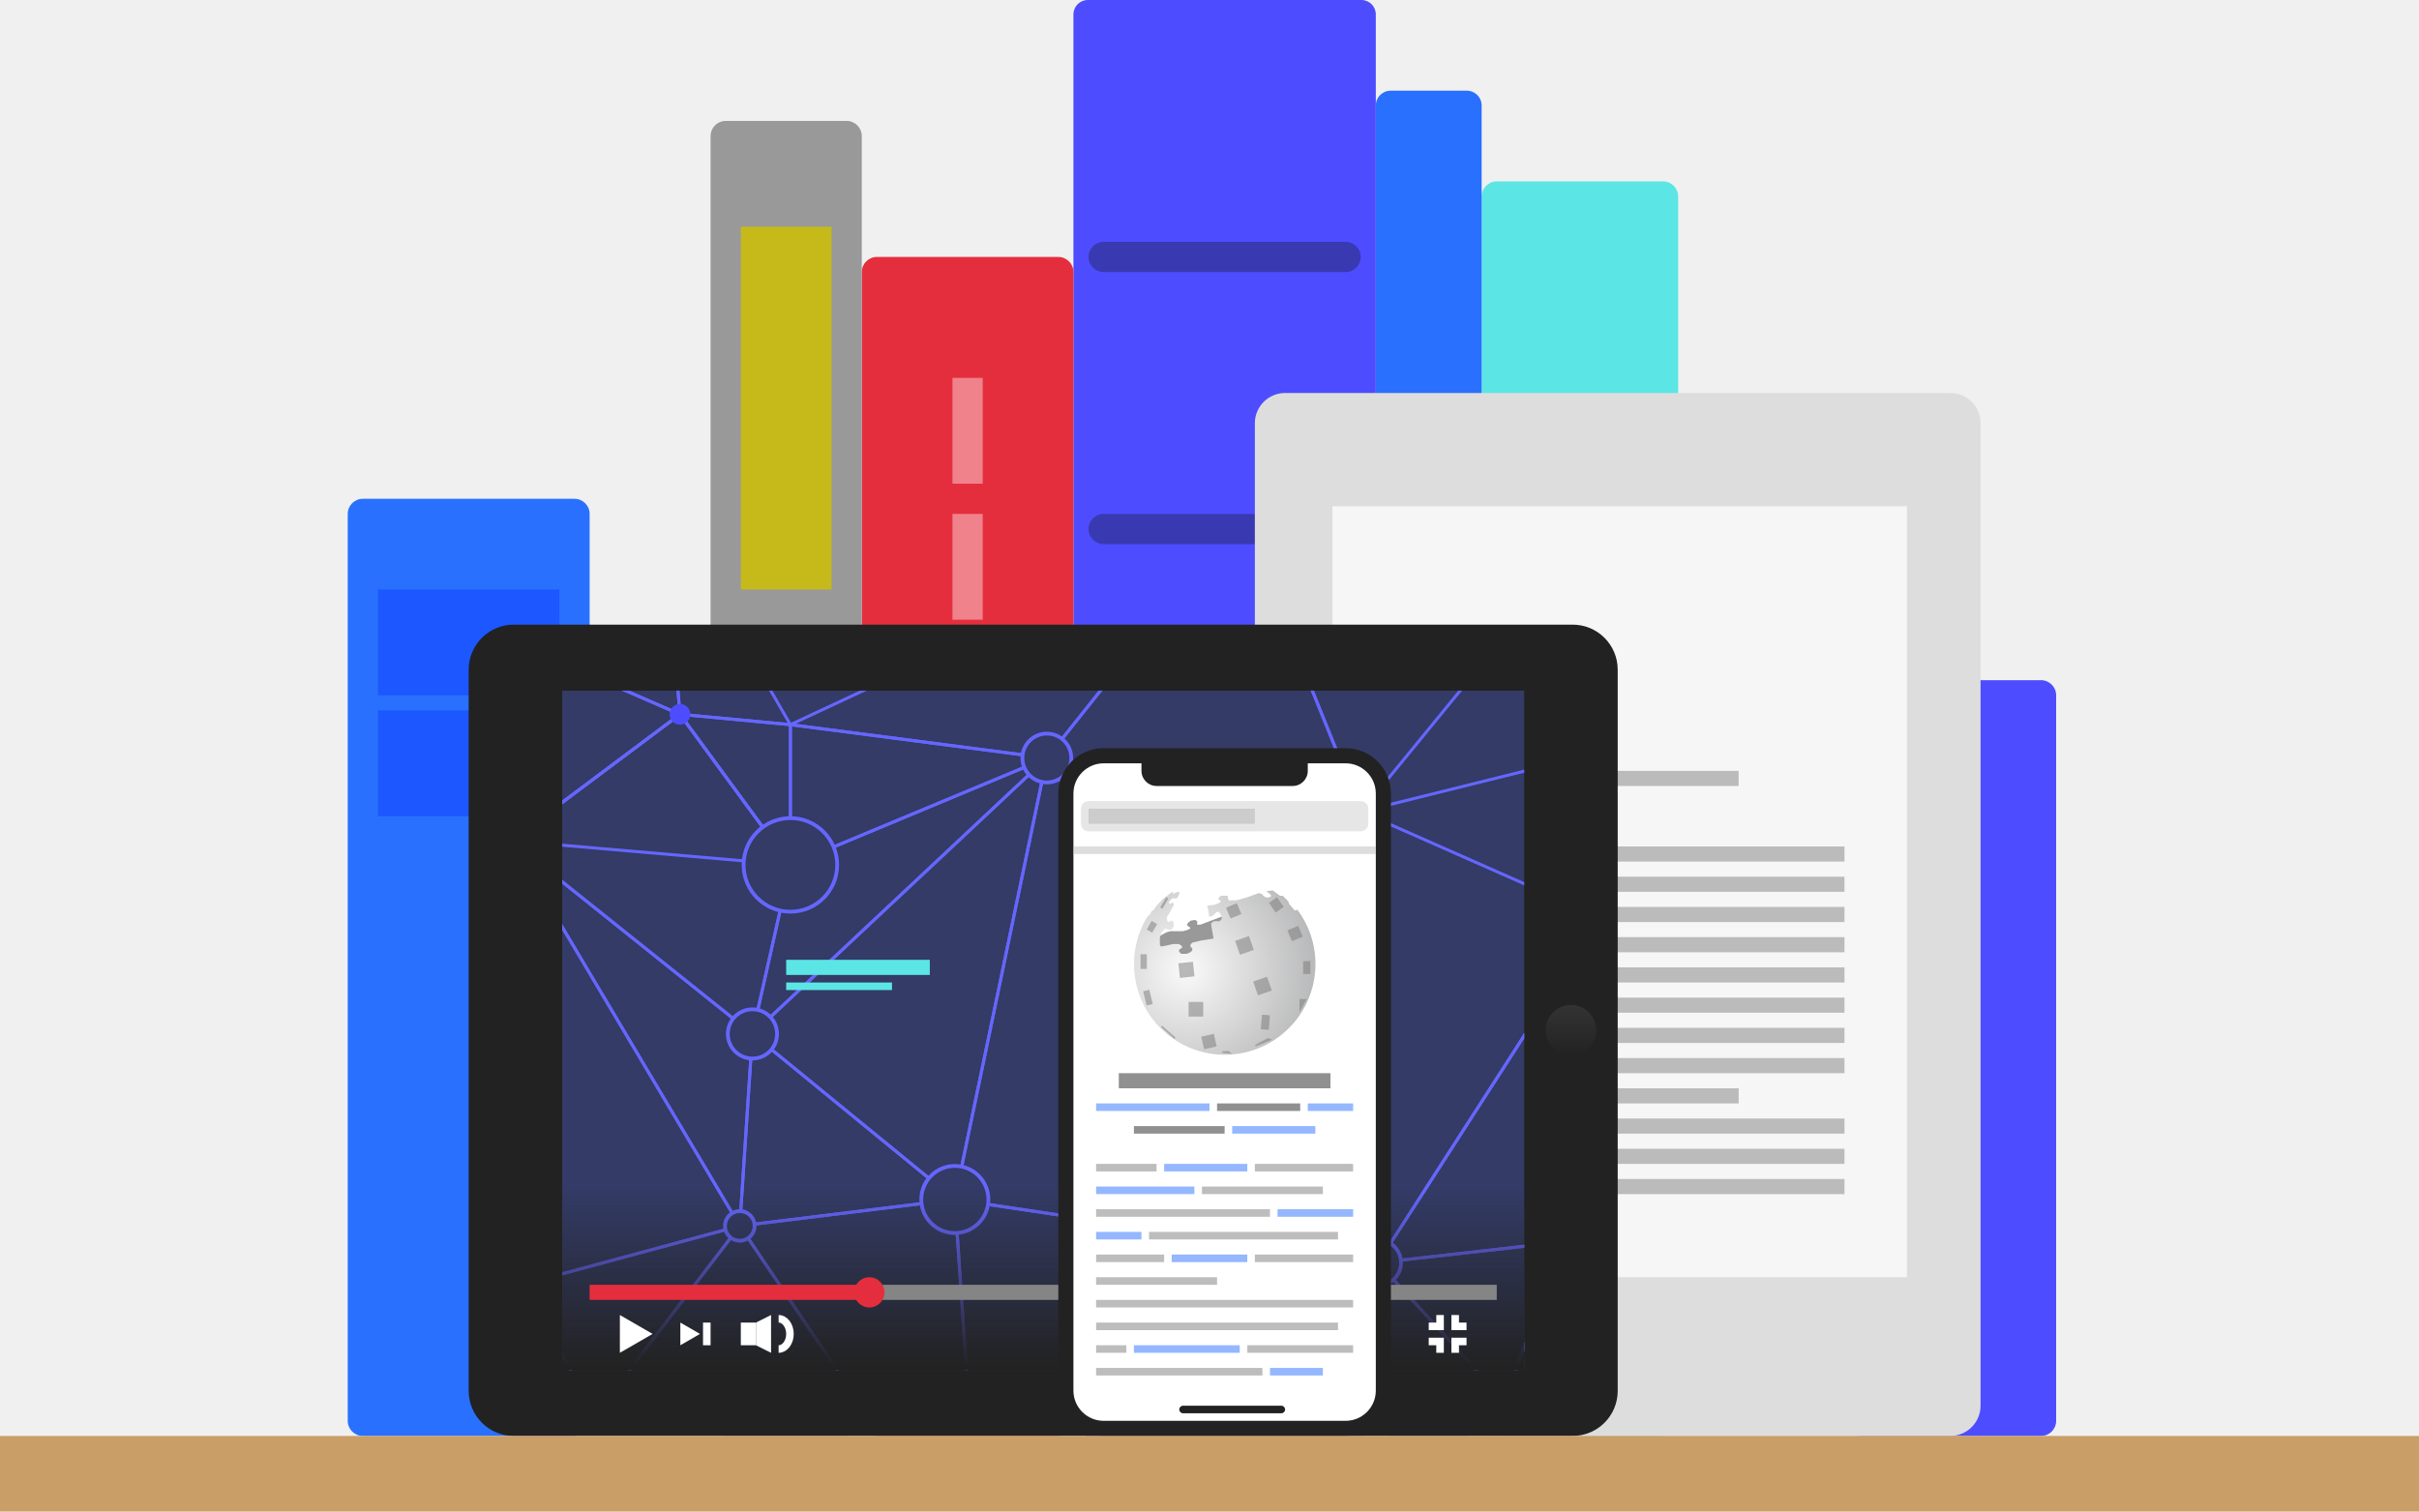
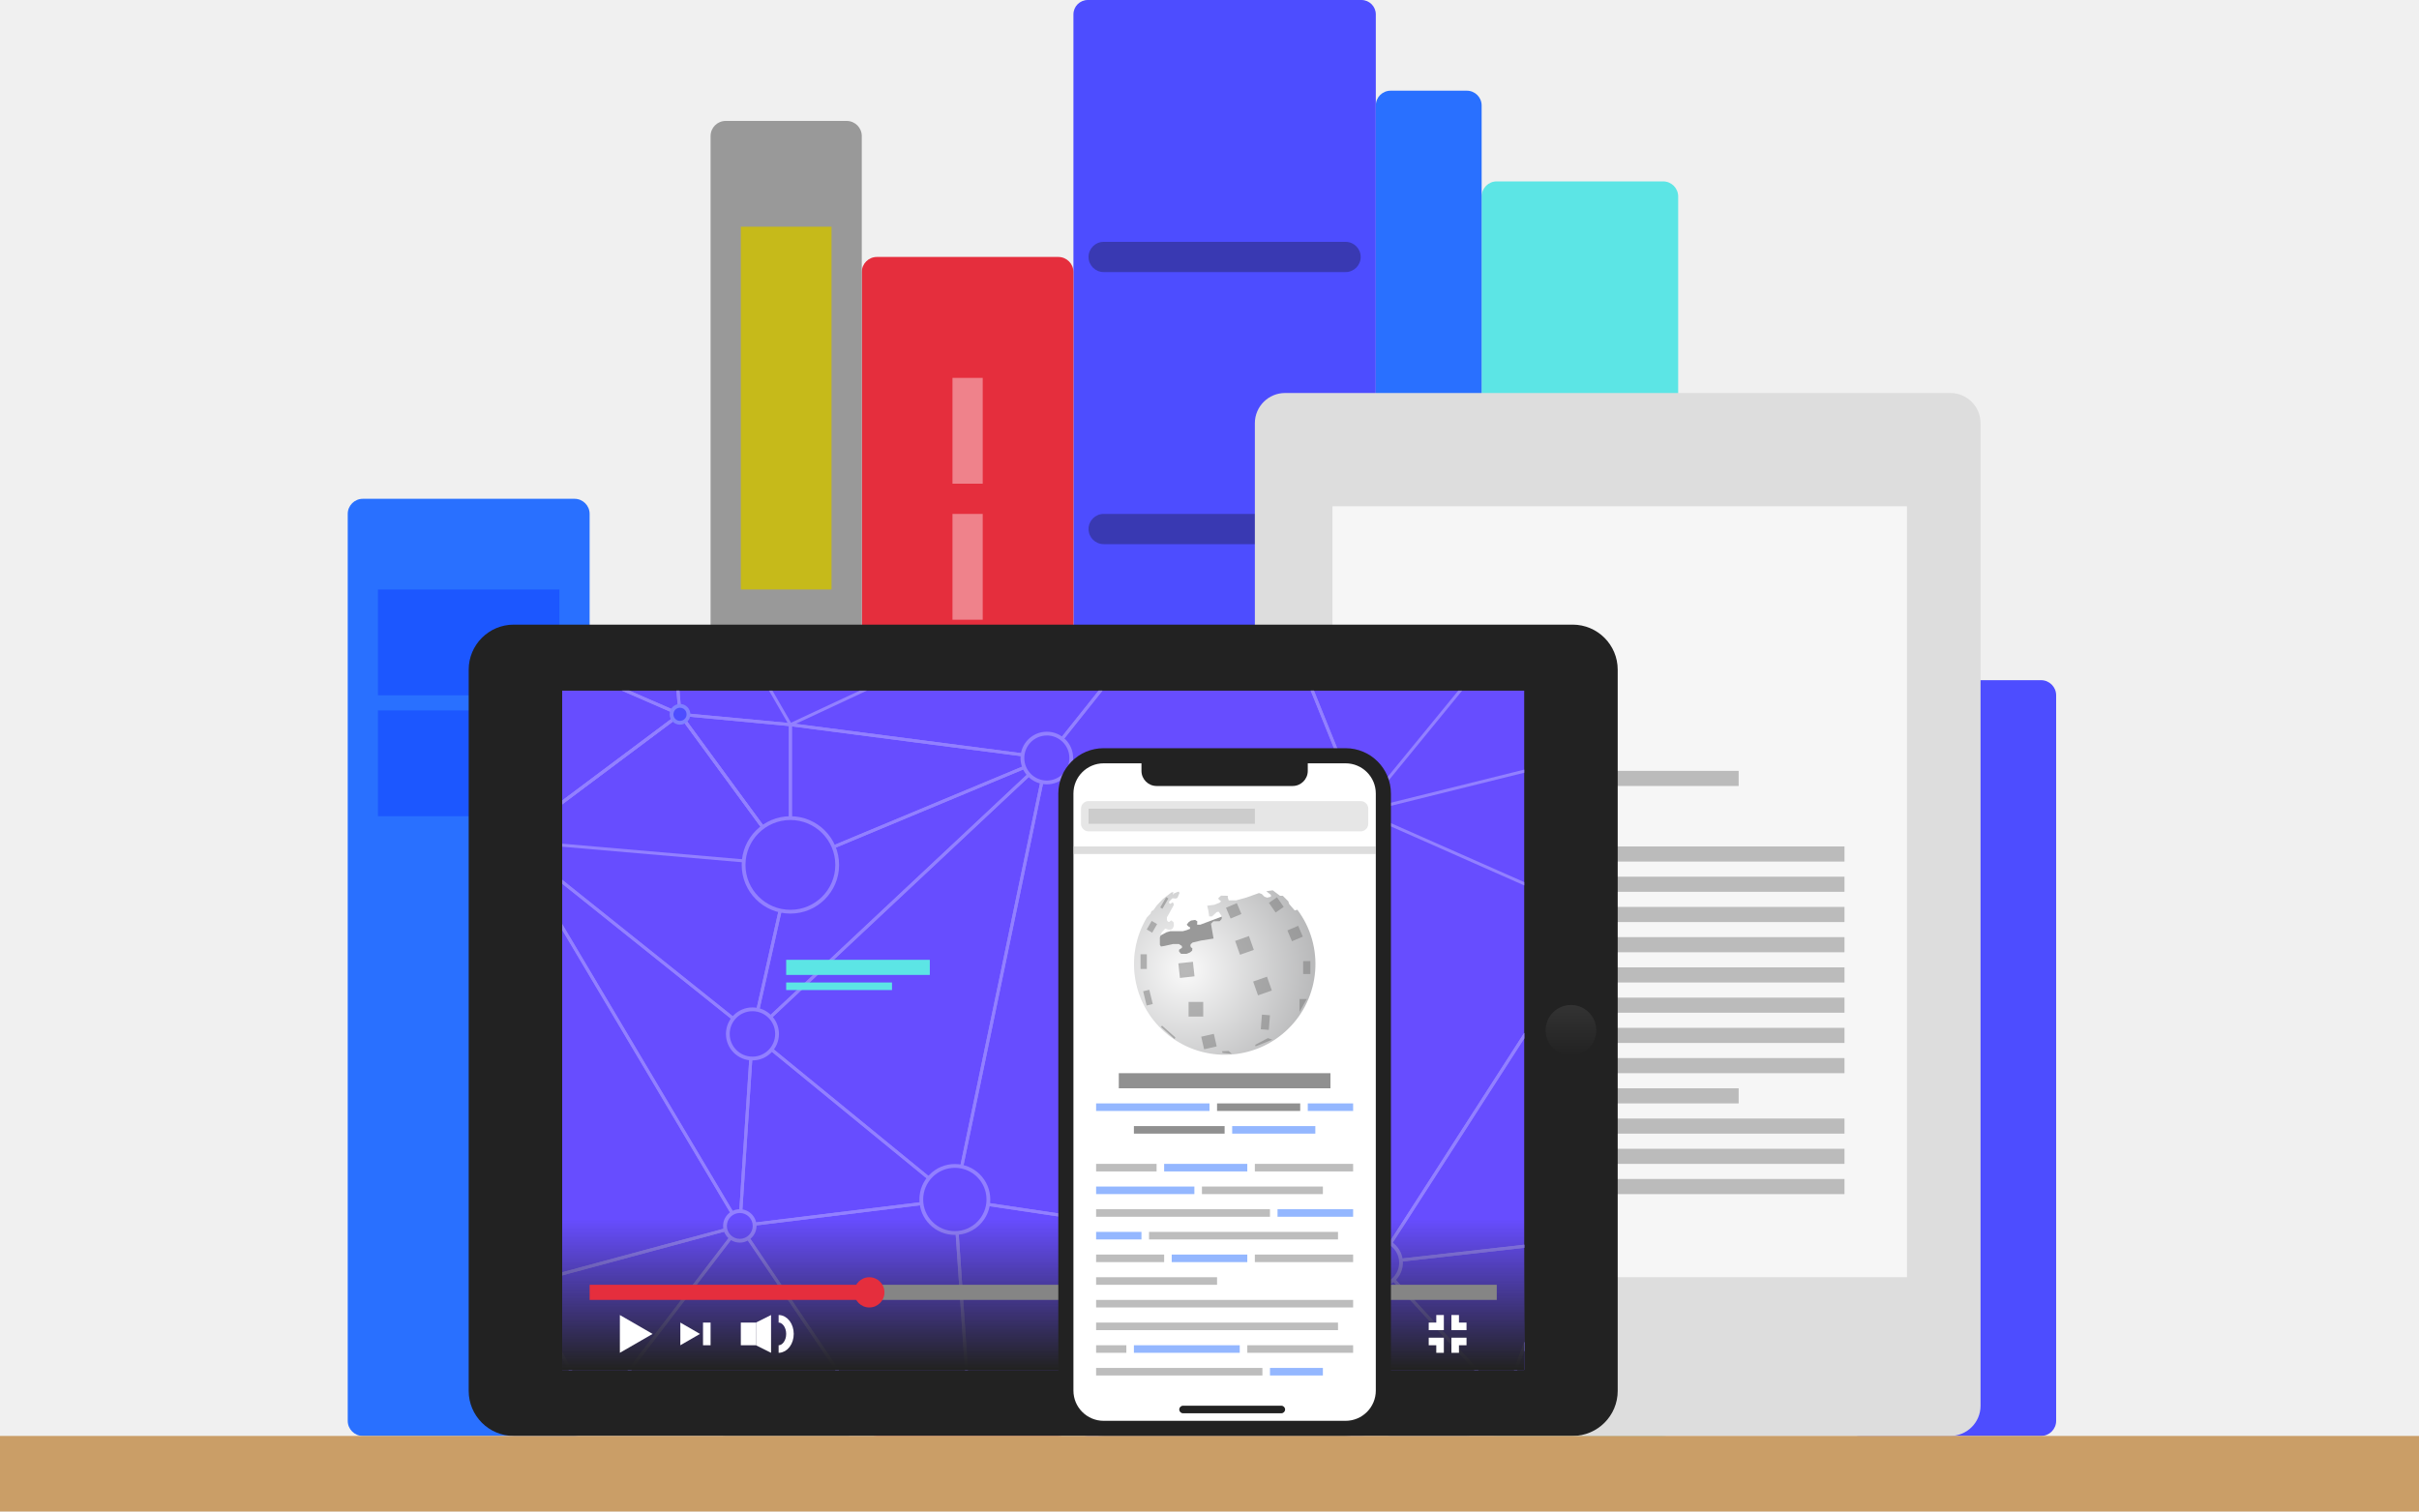
<svg xmlns="http://www.w3.org/2000/svg" width="320" height="200" viewBox="0 0 320 200">
  <defs>
    <linearGradient id="Unbenannter_Verlauf_17" data-name="Unbenannter Verlauf 17" x1="207.815" y1="133.039" x2="207.815" y2="139.7" gradientUnits="userSpaceOnUse">
      <stop offset="0" stop-color="#333" />
      <stop offset="1" stop-color="#222" />
    </linearGradient>
    <clipPath id="clip-path">
-       <rect x="74.369" y="91.386" width="127.261" height="89.878" fill="#333b66" />
+       <rect x="74.369" y="91.386" width="127.261" height="89.878" fill="#674dff" />
    </clipPath>
-     <linearGradient id="Unbenannter_Verlauf_85" data-name="Unbenannter Verlauf 85" x1="138" y1="181.049" x2="138" y2="157.325" gradientUnits="userSpaceOnUse">
+     <linearGradient id="Unbenannter_Verlauf_85" data-name="Unbenannter Verlauf 85" x1="138" y1="181.085" x2="138" y2="161.315" gradientUnits="userSpaceOnUse">
      <stop offset="0" stop-color="#222" />
      <stop offset="1" stop-color="#222" stop-opacity="0" />
    </linearGradient>
    <radialGradient id="Unbenannter_Verlauf_40" data-name="Unbenannter Verlauf 40" cx="156.875" cy="128.307" r="31.309" gradientUnits="userSpaceOnUse">
      <stop offset="0" stop-color="#fafafa" />
      <stop offset="1" stop-color="#838486" />
    </radialGradient>
  </defs>
  <g style="isolation: isolate">
    <g>
      <g>
        <g>
          <rect x="46" y="66" width="32" height="124" rx="2" ry="2" fill="#2970ff" />
          <rect x="50" y="78" width="24" height="14" fill="#2970ff" opacity="0.4" style="mix-blend-mode: multiply" />
          <rect x="50" y="94" width="24" height="14" fill="#2970ff" opacity="0.4" style="mix-blend-mode: multiply" />
          <rect x="142" width="40" height="190" rx="1.902" ry="1.902" fill="#4d4dff" />
          <rect x="144" y="32" width="36" height="4" rx="2" ry="2" fill="#3939b2" />
          <rect x="144" y="68" width="36" height="4" rx="2" ry="2" fill="#3939b2" />
          <rect x="114" y="34" width="28" height="156" rx="2" ry="2" fill="#e52e3d" />
          <rect x="244" y="90" width="28" height="100" rx="2" ry="2" fill="#4d4dff" />
          <rect x="196" y="24" width="26" height="166" rx="2" ry="2" fill="#5ce5e5" />
          <rect x="182" y="12" width="14" height="178" rx="1.957" ry="1.957" fill="#2970ff" />
          <rect x="94" y="16" width="20" height="174" rx="2" ry="2" fill="#999" />
          <rect x="98" y="30" width="12" height="48" fill="#c6ba1a" />
          <rect x="126" y="50" width="4" height="14" fill="#fff" opacity="0.4" />
          <rect x="126" y="68" width="4" height="14" fill="#fff" opacity="0.4" />
          <g>
            <g>
              <rect x="166" y="52" width="96" height="138" rx="4" ry="4" fill="#ddd" />
              <rect x="176.268" y="66.995" width="76" height="102" fill="#f6f6f6" />
            </g>
            <rect x="184" y="160" width="24" height="2" fill="#bbb" />
            <rect x="184" y="156" width="60" height="2" fill="#bbb" />
            <rect x="184" y="152" width="60" height="2" fill="#bbb" />
            <rect x="184" y="148" width="60" height="2" fill="#bbb" />
            <rect x="184" y="144" width="46" height="2" fill="#bbb" />
            <rect x="184" y="140" width="60" height="2" fill="#bbb" />
            <rect x="184" y="136" width="60" height="2" fill="#bbb" />
            <rect x="184" y="132" width="60" height="2" fill="#bbb" />
            <rect x="184" y="128" width="60" height="2" fill="#bbb" />
            <rect x="184" y="124" width="60" height="2" fill="#bbb" />
            <rect x="184" y="120" width="60" height="2" fill="#bbb" />
            <rect x="184" y="116" width="60" height="2" fill="#bbb" />
            <rect x="184" y="112" width="60" height="2" fill="#bbb" />
            <rect x="198" y="102" width="32" height="2" fill="#bbb" />
          </g>
          <g>
            <rect x="62" y="82.65" width="152" height="107.35" rx="5.964" ry="5.964" fill="#222" />
            <path d="M211.164,136.325a3.349,3.349,0,1,1-3.349-3.349A3.348,3.348,0,0,1,211.164,136.325Z" fill="url(#Unbenannter_Verlauf_17)" />
            <g>
-               <rect x="74.369" y="91.386" width="127.261" height="89.878" fill="#333b66" />
+               <rect x="74.369" y="91.386" width="127.261" height="89.878" fill="#674dff" />
              <g clip-path="url(#clip-path)">
                <g>
                  <g>
-                     <polygon points="138.481 100.296 99.538 136.806 126.312 158.711 138.481 100.296" fill="none" stroke="#66f" stroke-linejoin="round" stroke-width="0.4" />
-                     <polygon points="138.481 100.296 104.558 95.885 104.558 114.444 138.481 100.296" fill="none" stroke="#66f" stroke-linejoin="round" stroke-width="0.4" />
-                     <polygon points="104.558 114.444 99.538 136.806 138.481 100.296 104.558 114.444" fill="none" stroke="#66f" stroke-linejoin="round" stroke-width="0.4" />
-                     <polygon points="72 86.699 67.592 111.249 89.954 94.516 72 86.699" fill="none" stroke="#66f" stroke-linejoin="round" stroke-width="0.4" />
-                     <polygon points="69.113 169.968 78.773 187.158 97.865 162.21 69.113 169.968" fill="none" stroke="#66f" stroke-linejoin="round" stroke-width="0.4" />
-                     <polygon points="206.632 164.34 199.026 185.333 182.293 167.078 206.632 164.34" fill="none" stroke="#66f" stroke-linejoin="round" stroke-width="0.4" />
-                     <polyline points="67.592 111.249 50.25 95.885 72 86.699 87.52 66.373 89.954 94.516 72 86.699" fill="none" stroke="#66f" stroke-linejoin="round" stroke-width="0.4" />
-                     <polygon points="72 86.699 63.485 67.97 87.52 66.373 72 86.699" fill="none" stroke="#66f" stroke-linejoin="round" stroke-width="0.4" />
-                     <polygon points="104.558 95.885 89.954 94.516 104.558 114.444 104.558 95.885" fill="none" stroke="#66f" stroke-linejoin="round" stroke-width="0.4" />
-                     <polygon points="104.558 95.885 87.52 66.373 89.954 94.516 104.558 95.885" fill="none" stroke="#66f" stroke-linejoin="round" stroke-width="0.4" />
-                     <polygon points="104.558 95.885 164.19 68.046 138.481 100.296 104.558 95.885" fill="none" stroke="#66f" stroke-linejoin="round" stroke-width="0.4" />
-                     <polygon points="99.538 136.806 67.592 111.249 89.954 94.516 104.558 114.444 99.538 136.806" fill="none" stroke="#66f" stroke-linejoin="round" stroke-width="0.4" />
-                     <polygon points="67.592 111.249 104.558 114.444 89.954 94.516 67.592 111.249" fill="none" stroke="#66f" stroke-linejoin="round" stroke-width="0.4" />
-                     <polygon points="138.481 100.296 182.293 167.078 126.312 158.711 138.481 100.296" fill="none" stroke="#66f" stroke-linejoin="round" stroke-width="0.4" />
-                     <polygon points="97.865 162.21 99.538 136.806 126.312 158.711 97.865 162.21" fill="none" stroke="#66f" stroke-linejoin="round" stroke-width="0.4" />
-                     <polygon points="97.865 162.21 67.592 111.249 99.538 136.806 97.865 162.21" fill="none" stroke="#66f" stroke-linejoin="round" stroke-width="0.4" />
-                     <polygon points="69.113 169.968 67.592 111.249 97.865 162.21 69.113 169.968" fill="none" stroke="#66f" stroke-linejoin="round" stroke-width="0.4" />
-                     <polygon points="69.113 169.968 20.309 163.281 67.592 111.249 69.113 169.968" fill="none" stroke="#66f" stroke-linejoin="round" stroke-width="0.4" />
-                     <polygon points="69.113 169.968 64.448 187.158 78.773 187.158 69.113 169.968" fill="none" stroke="#66f" stroke-linejoin="round" stroke-width="0.4" />
-                     <polygon points="64.448 187.158 20.309 163.281 69.113 169.968 64.448 187.158" fill="none" stroke="#66f" stroke-linejoin="round" stroke-width="0.4" />
-                     <polygon points="64.448 187.158 66.477 206.173 44.711 194.207 64.448 187.158" fill="none" stroke="#66f" stroke-linejoin="round" stroke-width="0.4" />
-                     <polygon points="78.773 187.158 66.477 206.173 97.865 206.173 78.773 187.158" fill="none" stroke="#66f" stroke-linejoin="round" stroke-width="0.4" />
-                     <polygon points="97.865 162.21 129.76 209.419 126.312 158.711 97.865 162.21" fill="none" stroke="#66f" stroke-linejoin="round" stroke-width="0.4" />
-                     <polygon points="129.76 209.419 78.773 187.158 97.865 162.21 129.76 209.419" fill="none" stroke="#66f" stroke-linejoin="round" stroke-width="0.4" />
-                     <polygon points="182.293 167.078 129.76 209.419 126.312 158.711 182.293 167.078" fill="none" stroke="#66f" stroke-linejoin="round" stroke-width="0.4" />
-                     <polygon points="199.026 185.333 129.76 209.419 182.293 167.078 199.026 185.333" fill="none" stroke="#66f" stroke-linejoin="round" stroke-width="0.4" />
-                     <polygon points="199.026 185.333 219.13 194.089 206.632 164.34 199.026 185.333" fill="none" stroke="#66f" stroke-linejoin="round" stroke-width="0.4" />
-                     <polygon points="138.481 100.296 180.061 107.395 182.293 167.078 138.481 100.296" fill="none" stroke="#66f" stroke-linejoin="round" stroke-width="0.4" />
-                     <polygon points="182.293 167.078 211.703 121.391 180.061 107.395 182.293 167.078" fill="none" stroke="#66f" stroke-linejoin="round" stroke-width="0.4" />
-                     <polygon points="206.632 164.34 211.703 121.391 182.293 167.078 206.632 164.34" fill="none" stroke="#66f" stroke-linejoin="round" stroke-width="0.4" />
-                     <polygon points="206.632 164.34 251.255 108.409 211.703 121.391 206.632 164.34" fill="none" stroke="#66f" stroke-linejoin="round" stroke-width="0.4" />
-                     <polyline points="180.061 107.395 238.071 92.994 211.703 121.391" fill="none" stroke="#66f" stroke-linejoin="round" stroke-width="0.4" />
-                     <polygon points="164.19 68.046 180.061 107.395 138.481 100.296 164.19 68.046" fill="none" stroke="#66f" stroke-linejoin="round" stroke-width="0.4" />
-                     <polygon points="180.061 107.395 204.604 77.402 164.19 68.046 180.061 107.395" fill="none" stroke="#66f" stroke-linejoin="round" stroke-width="0.4" />
-                   </g>
-                   <g>
-                     <circle cx="126.312" cy="158.711" r="4.438" fill="#333b66" />
-                     <path d="M126.312,154.523a4.189,4.189,0,1,1-4.189,4.188,4.193,4.193,0,0,1,4.189-4.188m0-.5A4.689,4.689,0,1,0,131,158.711a4.688,4.688,0,0,0-4.688-4.688Z" fill="#66f" />
-                   </g>
-                   <g>
-                     <path d="M138.481,103.527a3.231,3.231,0,1,1,3.232-3.231A3.235,3.235,0,0,1,138.481,103.527Z" fill="#333b66" />
-                     <path d="M138.481,97.315A2.982,2.982,0,1,1,135.5,100.3a2.985,2.985,0,0,1,2.981-2.981m0-.5a3.482,3.482,0,1,0,3.482,3.481,3.482,3.482,0,0,0-3.482-3.481Z" fill="#66f" />
-                   </g>
-                   <g>
-                     <path d="M99.538,140.062a3.256,3.256,0,1,1,3.255-3.256A3.26,3.26,0,0,1,99.538,140.062Z" fill="#333b66" />
-                     <path d="M99.538,133.8a3.006,3.006,0,1,1-3.006,3.006,3.009,3.009,0,0,1,3.006-3.006m0-.5a3.506,3.506,0,1,0,3.506,3.506,3.506,3.506,0,0,0-3.506-3.506Z" fill="#66f" />
-                   </g>
-                   <g>
-                     <path d="M104.558,120.636a6.192,6.192,0,1,1,6.192-6.193A6.2,6.2,0,0,1,104.558,120.636Z" fill="#333b66" />
-                     <path d="M104.558,108.5a5.942,5.942,0,1,1-5.942,5.942,5.949,5.949,0,0,1,5.942-5.942m0-.5A6.442,6.442,0,1,0,111,114.444,6.442,6.442,0,0,0,104.558,108Z" fill="#66f" />
-                   </g>
-                   <g>
-                     <path d="M182.293,170.121a3.043,3.043,0,1,1,3.042-3.043A3.046,3.046,0,0,1,182.293,170.121Z" fill="#333b66" />
-                     <path d="M182.293,164.285a2.793,2.793,0,1,1-2.793,2.793,2.8,2.8,0,0,1,2.793-2.793m0-.5a3.293,3.293,0,1,0,3.292,3.293,3.293,3.293,0,0,0-3.292-3.293Z" fill="#66f" />
+                     <polygon points="138.481 100.296 99.538 136.806 126.312 158.711 138.481 100.296" fill="none" stroke="#9280ff" stroke-linejoin="round" stroke-width="0.4" />
+                     <polygon points="138.481 100.296 104.558 95.885 104.558 114.444 138.481 100.296" fill="none" stroke="#9280ff" stroke-linejoin="round" stroke-width="0.4" />
+                     <polygon points="104.558 114.444 99.538 136.806 138.481 100.296 104.558 114.444" fill="none" stroke="#9280ff" stroke-linejoin="round" stroke-width="0.4" />
+                     <polygon points="72 86.699 67.592 111.249 89.954 94.516 72 86.699" fill="none" stroke="#9280ff" stroke-linejoin="round" stroke-width="0.4" />
+                     <polygon points="69.113 169.968 78.773 187.158 97.865 162.21 69.113 169.968" fill="none" stroke="#9280ff" stroke-linejoin="round" stroke-width="0.4" />
+                     <polygon points="206.632 164.34 199.026 185.333 182.293 167.078 206.632 164.34" fill="none" stroke="#9280ff" stroke-linejoin="round" stroke-width="0.4" />
+                     <polyline points="67.592 111.249 50.25 95.885 72 86.699 87.52 66.373 89.954 94.516 72 86.699" fill="none" stroke="#9280ff" stroke-linejoin="round" stroke-width="0.4" />
+                     <polygon points="72 86.699 63.485 67.97 87.52 66.373 72 86.699" fill="none" stroke="#9280ff" stroke-linejoin="round" stroke-width="0.4" />
+                     <polygon points="104.558 95.885 89.954 94.516 104.558 114.444 104.558 95.885" fill="none" stroke="#9280ff" stroke-linejoin="round" stroke-width="0.4" />
+                     <polygon points="104.558 95.885 87.52 66.373 89.954 94.516 104.558 95.885" fill="none" stroke="#9280ff" stroke-linejoin="round" stroke-width="0.4" />
+                     <polygon points="104.558 95.885 164.19 68.046 138.481 100.296 104.558 95.885" fill="none" stroke="#9280ff" stroke-linejoin="round" stroke-width="0.4" />
+                     <polygon points="99.538 136.806 67.592 111.249 89.954 94.516 104.558 114.444 99.538 136.806" fill="none" stroke="#9280ff" stroke-linejoin="round" stroke-width="0.4" />
+                     <polygon points="67.592 111.249 104.558 114.444 89.954 94.516 67.592 111.249" fill="none" stroke="#9280ff" stroke-linejoin="round" stroke-width="0.4" />
+                     <polygon points="138.481 100.296 182.293 167.078 126.312 158.711 138.481 100.296" fill="none" stroke="#9280ff" stroke-linejoin="round" stroke-width="0.4" />
+                     <polygon points="97.865 162.21 99.538 136.806 126.312 158.711 97.865 162.21" fill="none" stroke="#9280ff" stroke-linejoin="round" stroke-width="0.4" />
+                     <polygon points="97.865 162.21 67.592 111.249 99.538 136.806 97.865 162.21" fill="none" stroke="#9280ff" stroke-linejoin="round" stroke-width="0.4" />
+                     <polygon points="69.113 169.968 67.592 111.249 97.865 162.21 69.113 169.968" fill="none" stroke="#9280ff" stroke-linejoin="round" stroke-width="0.4" />
+                     <polygon points="69.113 169.968 20.309 163.281 67.592 111.249 69.113 169.968" fill="none" stroke="#9280ff" stroke-linejoin="round" stroke-width="0.4" />
+                     <polygon points="69.113 169.968 64.448 187.158 78.773 187.158 69.113 169.968" fill="none" stroke="#9280ff" stroke-linejoin="round" stroke-width="0.4" />
+                     <polygon points="64.448 187.158 20.309 163.281 69.113 169.968 64.448 187.158" fill="none" stroke="#9280ff" stroke-linejoin="round" stroke-width="0.4" />
+                     <polygon points="64.448 187.158 66.477 206.173 44.711 194.207 64.448 187.158" fill="none" stroke="#9280ff" stroke-linejoin="round" stroke-width="0.4" />
+                     <polygon points="78.773 187.158 66.477 206.173 97.865 206.173 78.773 187.158" fill="none" stroke="#9280ff" stroke-linejoin="round" stroke-width="0.4" />
+                     <polygon points="97.865 162.21 129.76 209.419 126.312 158.711 97.865 162.21" fill="none" stroke="#9280ff" stroke-linejoin="round" stroke-width="0.4" />
+                     <polygon points="129.76 209.419 78.773 187.158 97.865 162.21 129.76 209.419" fill="none" stroke="#9280ff" stroke-linejoin="round" stroke-width="0.4" />
+                     <polygon points="182.293 167.078 129.76 209.419 126.312 158.711 182.293 167.078" fill="none" stroke="#9280ff" stroke-linejoin="round" stroke-width="0.4" />
+                     <polygon points="199.026 185.333 129.76 209.419 182.293 167.078 199.026 185.333" fill="none" stroke="#9280ff" stroke-linejoin="round" stroke-width="0.4" />
+                     <polygon points="199.026 185.333 219.13 194.089 206.632 164.34 199.026 185.333" fill="none" stroke="#9280ff" stroke-linejoin="round" stroke-width="0.4" />
+                     <polygon points="138.481 100.296 180.061 107.395 182.293 167.078 138.481 100.296" fill="none" stroke="#9280ff" stroke-linejoin="round" stroke-width="0.4" />
+                     <polygon points="182.293 167.078 211.703 121.391 180.061 107.395 182.293 167.078" fill="none" stroke="#9280ff" stroke-linejoin="round" stroke-width="0.4" />
+                     <polygon points="206.632 164.34 211.703 121.391 182.293 167.078 206.632 164.34" fill="none" stroke="#9280ff" stroke-linejoin="round" stroke-width="0.4" />
+                     <polygon points="206.632 164.34 251.255 108.409 211.703 121.391 206.632 164.34" fill="none" stroke="#9280ff" stroke-linejoin="round" stroke-width="0.4" />
+                     <polyline points="180.061 107.395 238.071 92.994 211.703 121.391" fill="none" stroke="#9280ff" stroke-linejoin="round" stroke-width="0.4" />
+                     <polygon points="164.19 68.046 180.061 107.395 138.481 100.296 164.19 68.046" fill="none" stroke="#9280ff" stroke-linejoin="round" stroke-width="0.4" />
+                     <polygon points="180.061 107.395 204.604 77.402 164.19 68.046 180.061 107.395" fill="none" stroke="#9280ff" stroke-linejoin="round" stroke-width="0.4" />
+                   </g>
+                   <g>
+                     <circle cx="126.312" cy="158.711" r="4.438" fill="#674dff" />
+                     <path d="M126.312,154.523a4.189,4.189,0,1,1-4.189,4.188,4.193,4.193,0,0,1,4.189-4.188m0-.5A4.689,4.689,0,1,0,131,158.711a4.688,4.688,0,0,0-4.688-4.688Z" fill="#9280ff" />
+                   </g>
+                   <g>
+                     <path d="M138.481,103.527a3.231,3.231,0,1,1,3.232-3.231A3.235,3.235,0,0,1,138.481,103.527Z" fill="#674dff" />
+                     <path d="M138.481,97.315A2.982,2.982,0,1,1,135.5,100.3a2.985,2.985,0,0,1,2.981-2.981m0-.5a3.482,3.482,0,1,0,3.482,3.481,3.482,3.482,0,0,0-3.482-3.481Z" fill="#9280ff" />
+                   </g>
+                   <g>
+                     <path d="M99.538,140.062a3.256,3.256,0,1,1,3.255-3.256A3.26,3.26,0,0,1,99.538,140.062Z" fill="#674dff" />
+                     <path d="M99.538,133.8a3.006,3.006,0,1,1-3.006,3.006,3.009,3.009,0,0,1,3.006-3.006m0-.5a3.506,3.506,0,1,0,3.506,3.506,3.506,3.506,0,0,0-3.506-3.506Z" fill="#9280ff" />
+                   </g>
+                   <g>
+                     <path d="M104.558,120.636a6.192,6.192,0,1,1,6.192-6.193A6.2,6.2,0,0,1,104.558,120.636Z" fill="#674dff" />
+                     <path d="M104.558,108.5a5.942,5.942,0,1,1-5.942,5.942,5.949,5.949,0,0,1,5.942-5.942m0-.5A6.442,6.442,0,1,0,111,114.444,6.442,6.442,0,0,0,104.558,108Z" fill="#9280ff" />
+                   </g>
+                   <g>
+                     <path d="M182.293,170.121a3.043,3.043,0,1,1,3.042-3.043A3.046,3.046,0,0,1,182.293,170.121Z" fill="#674dff" />
+                     <path d="M182.293,164.285a2.793,2.793,0,1,1-2.793,2.793,2.8,2.8,0,0,1,2.793-2.793m0-.5a3.293,3.293,0,1,0,3.292,3.293,3.293,3.293,0,0,0-3.292-3.293Z" fill="#9280ff" />
                  </g>
                  <circle cx="180.061" cy="107.395" r="2.395" fill="#4d4dff" />
                  <g>
-                     <circle cx="97.865" cy="162.21" r="1.96" fill="#333b66" />
-                     <path d="M97.865,160.5a1.71,1.71,0,1,1-1.71,1.71,1.712,1.712,0,0,1,1.71-1.71m0-.5a2.21,2.21,0,1,0,2.21,2.21,2.209,2.209,0,0,0-2.21-2.21Z" fill="#66f" />
-                   </g>
-                   <circle cx="89.954" cy="94.516" r="1.369" fill="#4d4dff" />
+                     <circle cx="97.865" cy="162.21" r="1.96" fill="#674dff" />
+                     <path d="M97.865,160.5a1.71,1.71,0,1,1-1.71,1.71,1.712,1.712,0,0,1,1.71-1.71m0-.5a2.21,2.21,0,1,0,2.21,2.21,2.209,2.209,0,0,0-2.21-2.21Z" fill="#9280ff" />
+                   </g>
+                   <g>
+                     <circle cx="89.954" cy="94.516" r="1.119" fill="#4d4dff" />
+                     <path d="M89.954,93.646a.87.87,0,1,1-.869.87.87.87,0,0,1,.869-.87m0-.5a1.37,1.37,0,1,0,1.369,1.37,1.369,1.369,0,0,0-1.369-1.37Z" fill="#8080ff" />
+                   </g>
                </g>
              </g>
            </g>
          </g>
          <rect x="104" y="127" width="19" height="2" fill="#5ce5e5" />
          <rect x="104" y="130" width="14" height="1" fill="#5ce5e5" />
-           <rect x="74.369" y="157.264" width="127.261" height="24" fill="url(#Unbenannter_Verlauf_85)" />
+           <rect x="74.369" y="161.264" width="127.261" height="20" fill="url(#Unbenannter_Verlauf_85)" />
          <rect x="78" y="170" width="37" height="2" fill="#e52e3d" />
          <rect x="115" y="170" width="83" height="2" fill="#858585" />
          <circle cx="115" cy="171" r="2" fill="#e52e3d" />
          <polygon points="86.33 176.5 82 174 82 179 86.33 176.5" fill="#fff" />
          <polygon points="92.598 176.5 90 175 90 178 92.598 176.5" fill="#fff" />
          <g>
            <path d="M178,99H146a6,6,0,0,0-6,6v79a6,6,0,0,0,6,6h32a6,6,0,0,0,6-6V105a6,6,0,0,0-6-6Z" fill="#222" />
            <path d="M178,101a4,4,0,0,1,4,4v79a4,4,0,0,1-4,4H146a4,4,0,0,1-4-4V105a4,4,0,0,1,4-4h32" fill="#fff" />
            <rect x="142" y="112" width="40" height="1" fill="#bbb" opacity="0.5" />
            <path d="M151,100h22a0,0,0,0,1,0,0v2a2,2,0,0,1-2,2H153a2,2,0,0,1-2-2v-2A0,0,0,0,1,151,100Z" fill="#222" />
            <rect x="143" y="106" width="38" height="4" rx="1" ry="1" fill="#e6e6e6" />
            <rect x="144" y="107" width="22" height="2" fill="#ccc" />
            <g>
              <polygon points="161.899 121.177 158.788 122.348 158.364 122.348 158.384 121.904 158.101 121.722 157.556 121.803 157.232 122.025 156.99 122.348 157.192 122.571 157.414 122.692 157.434 122.894 156.97 123.076 156.444 123.217 154.808 123.217 154.303 123.359 153.253 123.924 152.283 125.338 152.606 127.601 163.434 126.126 161.899 121.177" fill="#999" />
              <path d="M171.613,120.376l-.34.094-.728-.849-.121-.363-.727-.728h-.364l-.969-.727-.849.121.606.485v.243l-.485.121-.363-.121-.364-.364-.364-.121-1.7.606-1.333.363h-.97l-.121-.363v-.243l-.889-.02-.363.323.06.182.3.243-.181.181-.728.283-.929.121.162.667.1.748h.383l.606-.566.263-.061.424.606-.02.364-.262.283-.829.02-.323.323.343,1.96-1.656.262-1.111.263-.263.222-.04.223.081.2.181.1-.02.323-.283.242-.464.182h-.728l-.262-.3v-.242l.384-.243v-.242l-.4-.263h-.788l-1.192.263-.4.06-.142-.222v-.97l.243-.666.464-.505.425.141.3.02.262-.161.162-.384-.02-.424-.3-.283-.182.1-.081.1-.2-.02-.141-.2v-.384l.121-.2.667-1.212.121-.223-.041-.222-.121-.121-.3.2-.162-.121V119.3l.445-.444.444.04.223-.1.262-.626-.081-.2-.3.1-.363.161-.142.182.081-.384-.263.061-1.131.869-.767.808-.485.666-.263.142-.1.3-.5.532a12,12,0,1,0,19.916-1.03Z" fill="url(#Unbenannter_Verlauf_40)" />
              <rect x="166.04" y="129.5" width="1.939" height="1.939" transform="translate(-33.85 62.87) rotate(-19.397)" fill="#777" opacity="0.5" />
              <rect x="166.861" y="134.293" width="1.063" height="1.939" transform="translate(11.115 -12.702) rotate(4.495)" fill="#777" opacity="0.5" />
              <rect x="163.657" y="124.126" width="1.939" height="1.939" transform="translate(-32.201 61.773) rotate(-19.397)" fill="#777" opacity="0.5" />
              <rect x="162.424" y="119.742" width="1.556" height="1.556" transform="translate(-34.09 73.236) rotate(-22.967)" fill="#777" opacity="0.5" />
              <rect x="170.545" y="122.742" width="1.556" height="1.556" transform="translate(-34.617 76.643) rotate(-22.967)" fill="#777" opacity="0.5" />
              <rect x="168.188" y="118.955" width="1.301" height="1.556" transform="translate(-38.13 117.241) rotate(-34.653)" fill="#777" opacity="0.5" />
              <rect x="157.232" y="132.571" width="1.939" height="1.939" fill="#777" opacity="0.5" />
              <rect x="159.076" y="136.959" width="1.708" height="1.708" transform="translate(-26.624 38.982) rotate(-12.838)" fill="#777" opacity="0.5" />
              <rect x="172.39" y="127.171" width="0.957" height="1.708" fill="#777" opacity="0.5" />
              <polygon points="171.91 133.9 171.91 132.192 172.867 132.192 171.91 133.9" fill="#777" opacity="0.5" />
              <rect x="155.98" y="127.359" width="1.939" height="1.939" transform="translate(-12.948 17.711) rotate(-6.203)" fill="#777" opacity="0.5" />
              <rect x="151.441" y="131.035" width="0.835" height="1.939" transform="translate(-27.027 39.884) rotate(-13.752)" fill="#777" opacity="0.5" />
              <rect x="150.875" y="126.268" width="0.835" height="1.939" fill="#777" opacity="0.5" />
              <rect x="151.966" y="121.975" width="0.835" height="1.312" transform="translate(81.731 -59.762) rotate(30)" fill="#777" opacity="0.5" />
              <rect x="153.859" y="118.698" width="0.334" height="1.567" transform="matrix(0.866, 0.5, -0.5, 0.866, 80.376, -61.005)" fill="#777" opacity="0.5" />
              <polygon points="168.303 137.561 167.727 137.364 166.045 138.242 166.091 138.455 168.303 137.561" fill="#777" opacity="0.5" />
              <polygon points="161.652 139.106 162.53 139.061 162.955 139.439 161.727 139.318 161.652 139.106" fill="#777" opacity="0.5" />
              <polygon points="153.727 135.712 155.485 137.273 155.379 137.485 153.576 135.879 153.727 135.712" fill="#777" opacity="0.5" />
            </g>
            <rect x="148" y="142" width="28" height="2" fill="#222" opacity="0.5" />
            <rect x="145" y="146" width="15" height="1" fill="#2970ff" opacity="0.5" />
            <rect x="163" y="149" width="11" height="1" fill="#2970ff" opacity="0.5" />
            <rect x="154" y="154" width="11" height="1" fill="#2970ff" opacity="0.5" />
            <rect x="145" y="157" width="13" height="1" fill="#2970ff" opacity="0.5" />
            <rect x="169" y="160" width="10" height="1" fill="#2970ff" opacity="0.5" />
            <rect x="145" y="163" width="6" height="1" fill="#2970ff" opacity="0.5" />
            <rect x="155" y="166" width="10" height="1" fill="#2970ff" opacity="0.5" />
            <rect x="150" y="178" width="14" height="1" fill="#2970ff" opacity="0.5" />
            <rect x="168" y="181" width="7" height="1" fill="#2970ff" opacity="0.5" />
            <rect x="173" y="146" width="6" height="1" fill="#2970ff" opacity="0.5" />
            <rect x="161" y="146" width="11" height="1" fill="#222" opacity="0.5" />
            <rect x="145" y="154" width="8" height="1" fill="#222" opacity="0.3" />
            <rect x="166" y="154" width="13" height="1" fill="#222" opacity="0.3" />
            <rect x="159" y="157" width="16" height="1" fill="#222" opacity="0.3" />
            <rect x="145" y="160" width="23" height="1" fill="#222" opacity="0.3" />
            <rect x="152" y="163" width="25" height="1" fill="#222" opacity="0.3" />
            <rect x="145" y="166" width="9" height="1" fill="#222" opacity="0.3" />
            <rect x="166" y="166" width="13" height="1" fill="#222" opacity="0.3" />
            <rect x="145" y="169" width="16" height="1" fill="#222" opacity="0.3" />
            <rect x="145" y="172" width="34" height="1" fill="#222" opacity="0.3" />
            <rect x="145" y="175" width="32" height="1" fill="#222" opacity="0.3" />
            <rect x="145" y="178" width="4" height="1" fill="#222" opacity="0.3" />
            <rect x="165" y="178" width="14" height="1" fill="#222" opacity="0.3" />
            <rect x="145" y="181" width="22" height="1" fill="#222" opacity="0.3" />
            <rect x="150" y="149" width="12" height="1" fill="#222" opacity="0.5" />
            <rect x="156" y="186" width="14" height="1" rx="0.5" ry="0.5" fill="#222" />
          </g>
          <rect x="93" y="175" width="1" height="3" fill="#fff" />
          <rect x="98" y="175" width="2" height="3" fill="#fff" />
          <path d="M103,174.5c.828,0,1.5.9,1.5,2s-.672,2-1.5,2" fill="none" stroke="#fff" stroke-miterlimit="10" />
          <g>
            <polygon points="189 177 189 178 190 178 190 179 191 179 191 177 189 177" fill="#fff" />
            <polygon points="193 175 193 174 192 174 192 176 194 176 194 175 193 175" fill="#fff" />
            <polygon points="190 175 189 175 189 176 191 176 191 174 190 174 190 175" fill="#fff" />
            <polygon points="192 177 192 179 193 179 193 178 194 178 194 177 192 177" fill="#fff" />
          </g>
          <polygon points="100 175 100 178 102 179 102 174 100 175" fill="#fff" />
        </g>
        <rect y="190" width="320" height="10" fill="#ca9e67" />
      </g>
    </g>
  </g>
</svg>
